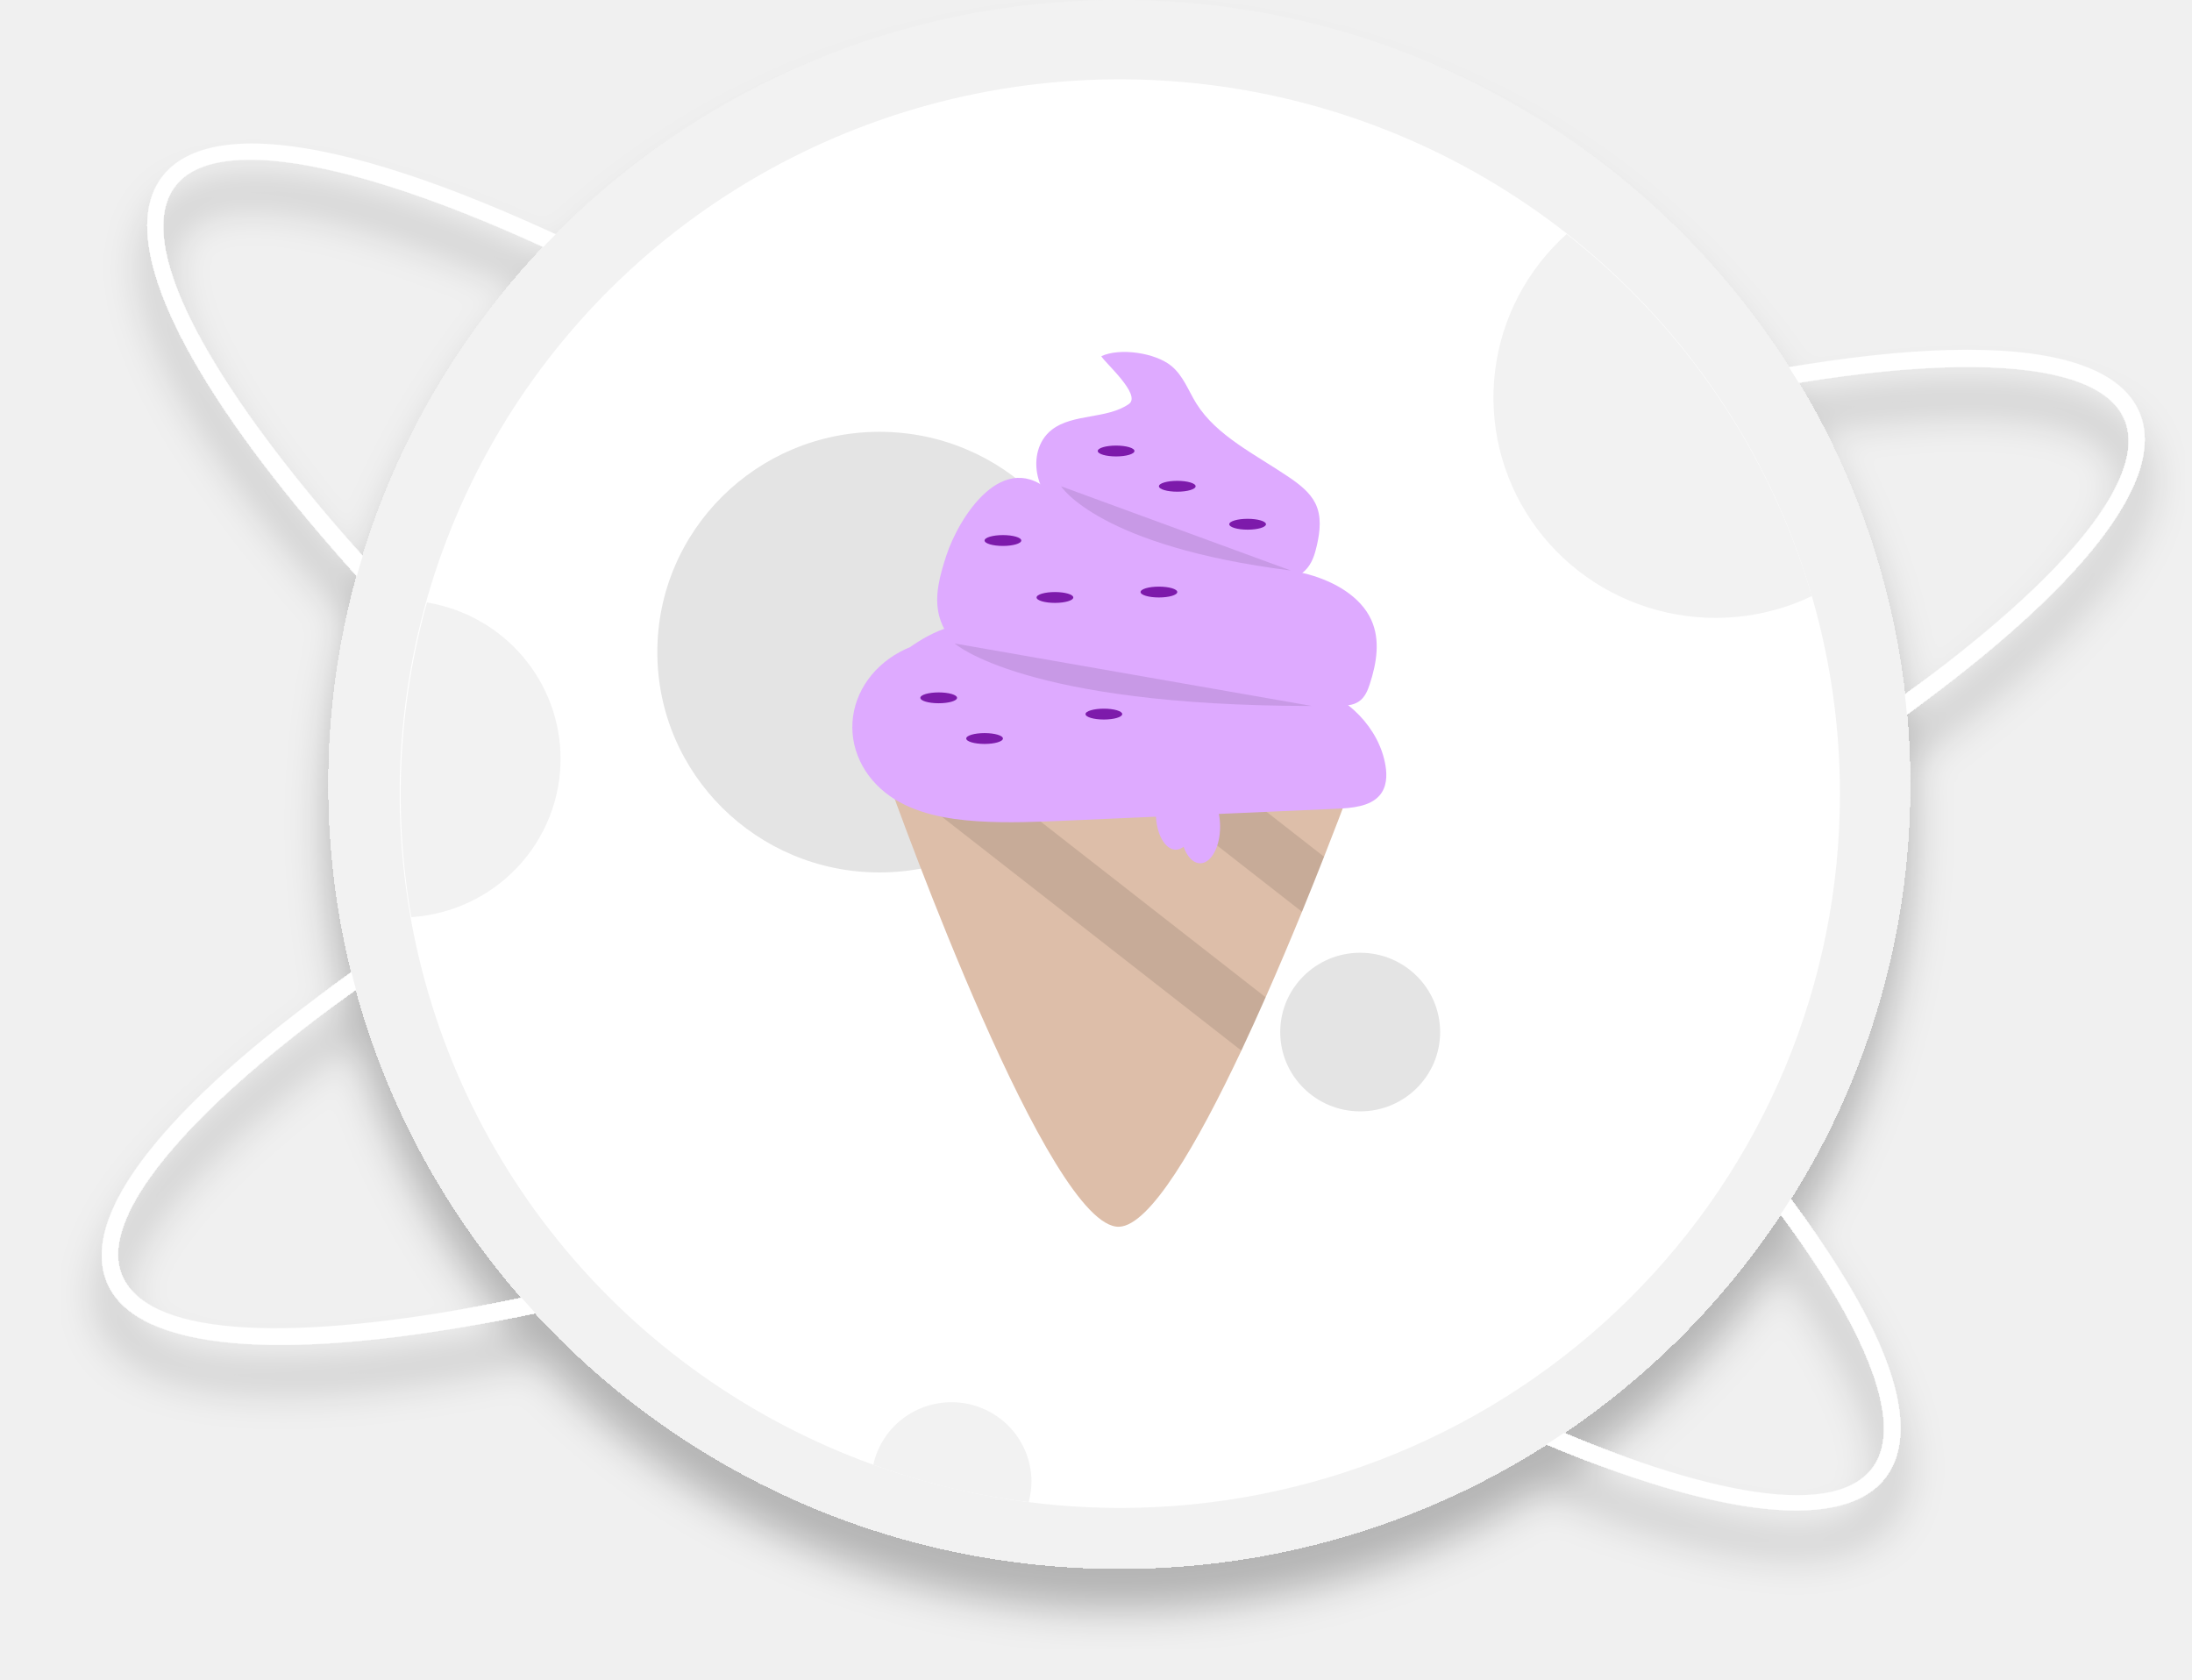
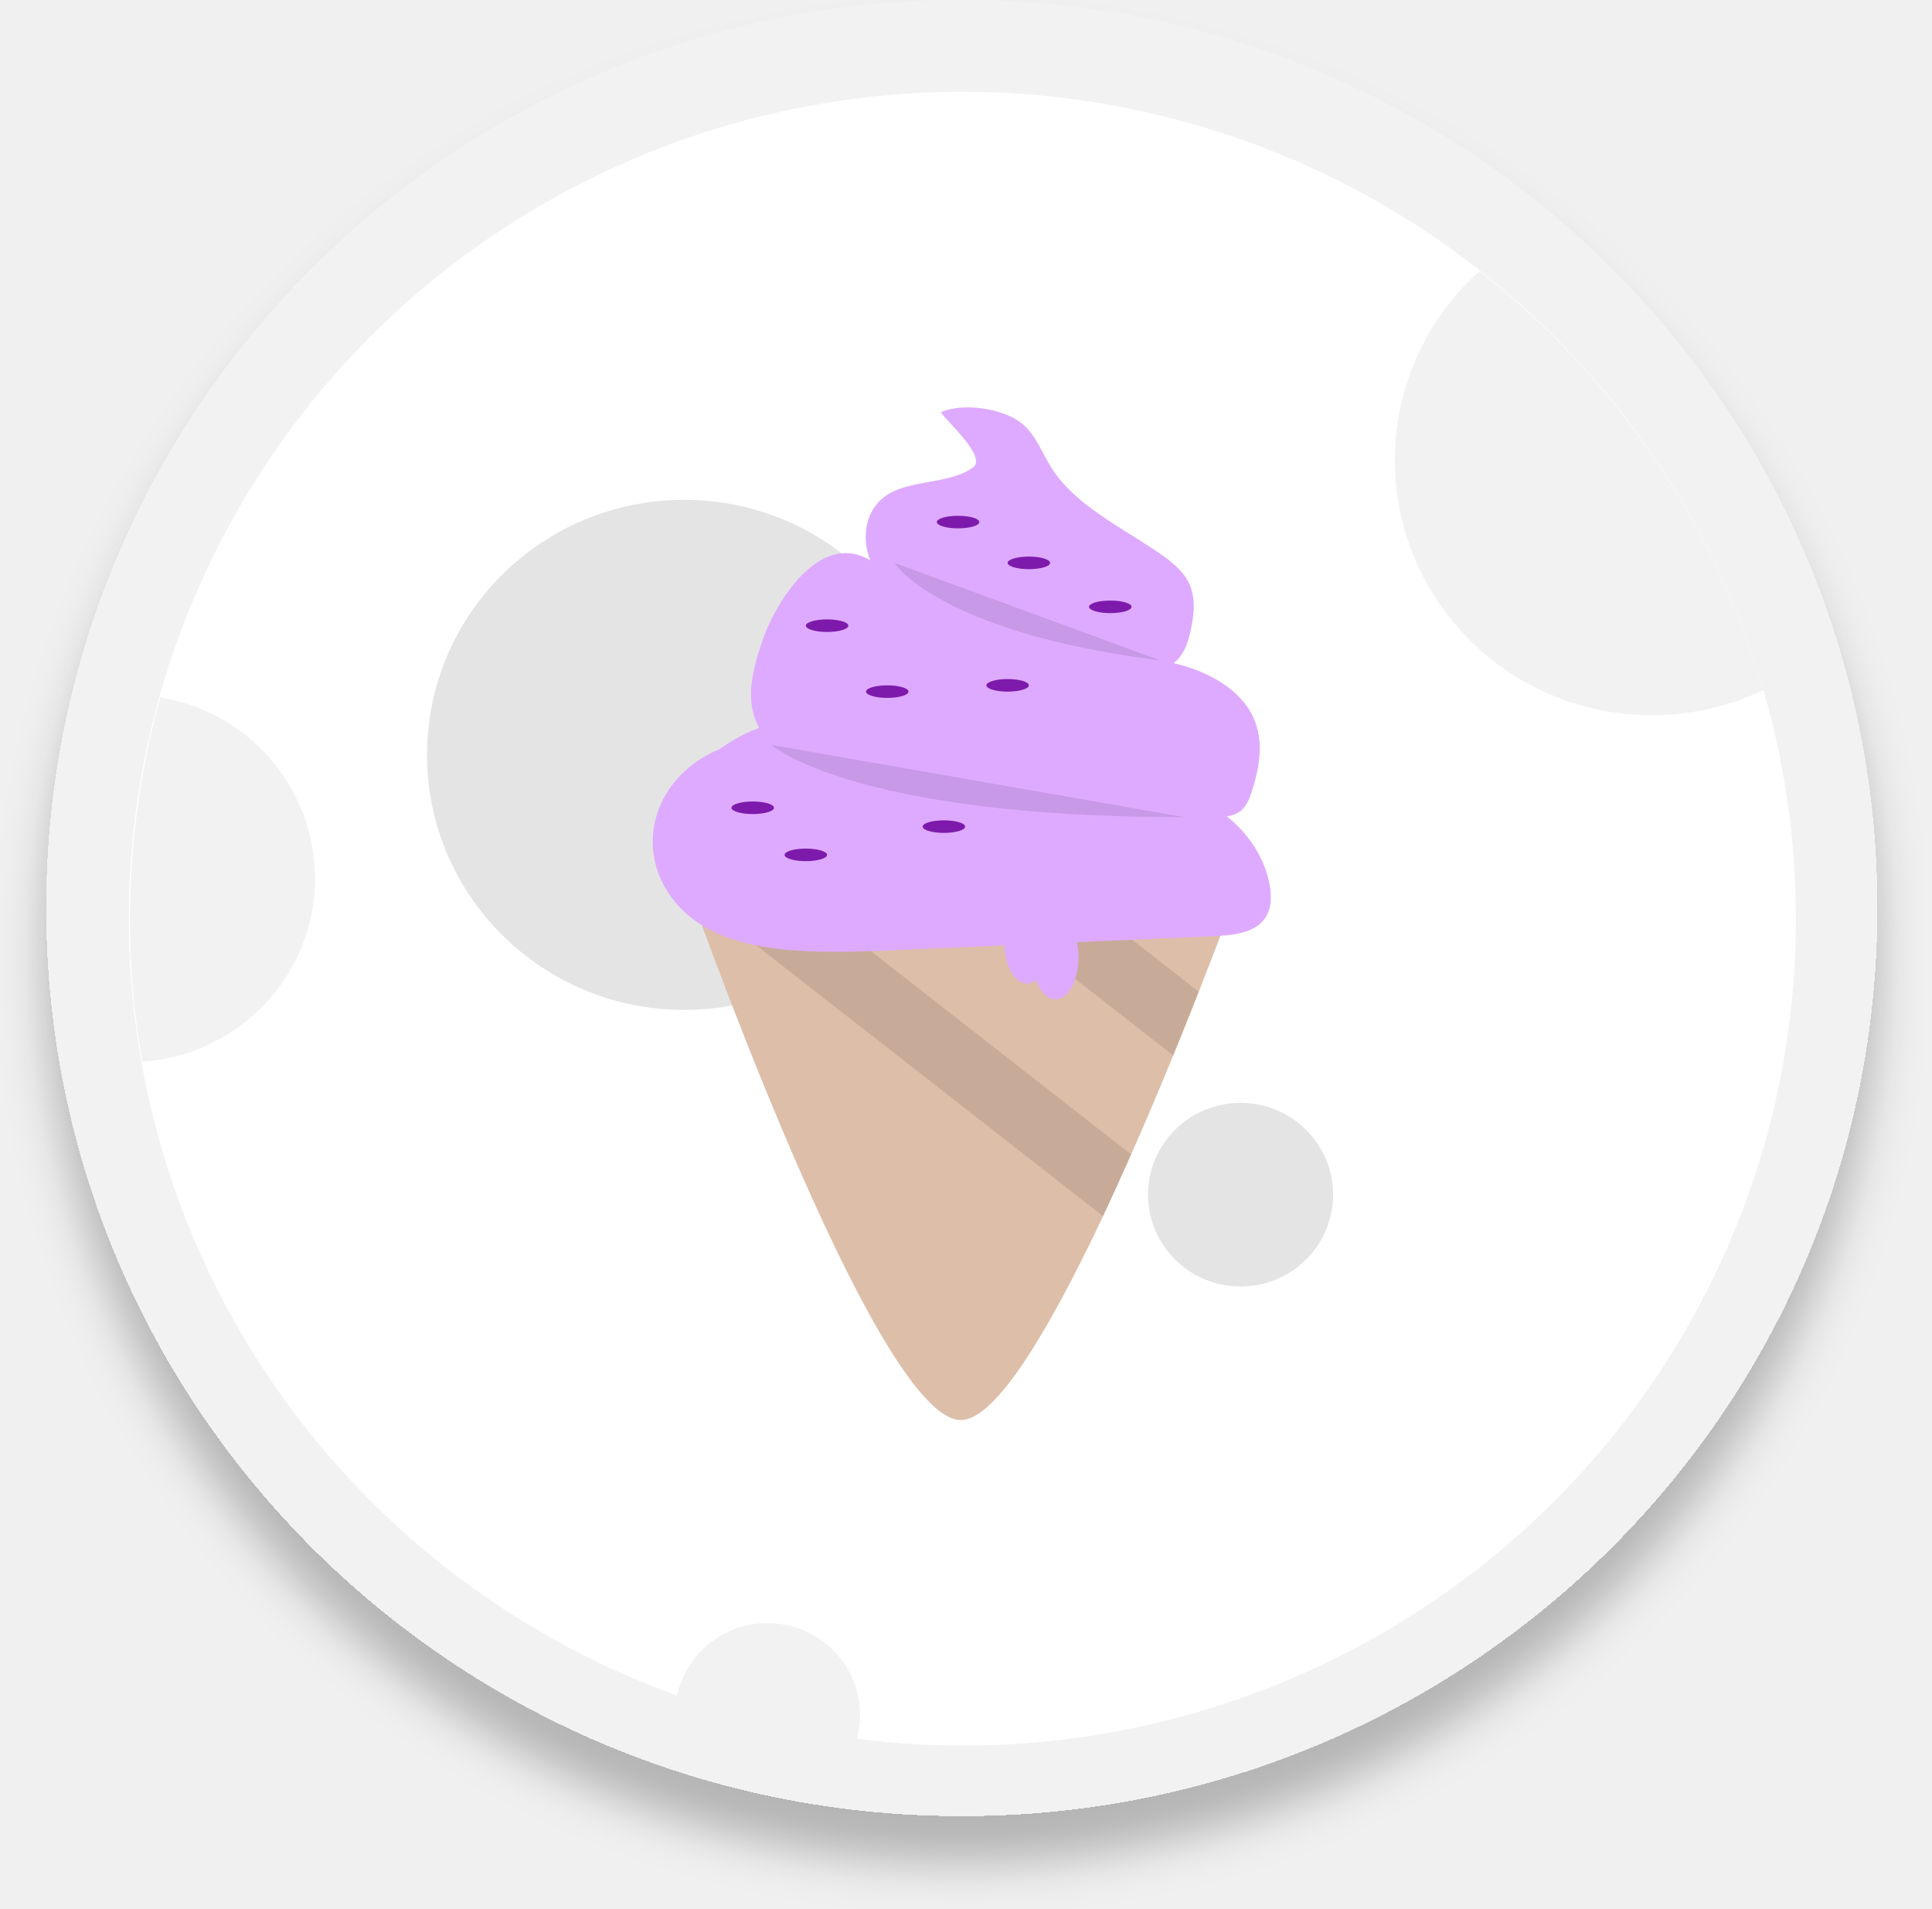
- <svg xmlns="http://www.w3.org/2000/svg" width="218" height="167" viewBox="0 0 218 167" fill="none">
-   <g filter="url(#filter0_d_66_3)">
-     <path d="M120.734 108.348C64.01 132.473 15.614 140.797 10.555 127.3C7.522 119.207 20.561 105.291 46.327 89.12C46.418 89.061 46.519 89.022 46.625 89.004C46.73 88.986 46.837 88.989 46.94 89.014C47.043 89.039 47.139 89.085 47.224 89.149C47.309 89.213 47.381 89.294 47.435 89.388C47.489 89.481 47.525 89.585 47.54 89.694C47.555 89.803 47.549 89.914 47.522 90.022C47.496 90.129 47.45 90.231 47.386 90.321C47.322 90.41 47.242 90.487 47.151 90.545L47.148 90.547L47.139 90.552C22.867 105.786 9.428 119.621 12.065 126.657C16.64 138.863 66.137 129.768 120.152 106.795C174.166 83.823 215.934 54.104 211.36 41.898C208.711 34.832 189.914 34.688 162.302 41.523C162.199 41.549 162.091 41.554 161.987 41.537C161.882 41.521 161.782 41.483 161.693 41.425C161.603 41.368 161.526 41.293 161.465 41.204C161.404 41.115 161.361 41.014 161.339 40.907C161.316 40.8 161.314 40.688 161.332 40.579C161.351 40.47 161.39 40.365 161.447 40.271C161.505 40.177 161.579 40.095 161.666 40.029C161.753 39.964 161.852 39.917 161.955 39.891L161.958 39.89L161.963 39.889C191.27 32.634 209.825 33.132 212.869 41.256C217.928 54.754 177.457 84.224 120.734 108.348Z" fill="white" />
-     <path d="M85.566 102.158C37.588 65.794 7.144 28.568 16.259 17.41C21.723 10.72 39.916 14.844 66.171 28.726C66.265 28.774 66.347 28.841 66.414 28.922C66.48 29.003 66.529 29.096 66.557 29.197C66.585 29.297 66.593 29.404 66.579 29.509C66.565 29.614 66.53 29.716 66.476 29.81C66.422 29.903 66.35 29.987 66.264 30.054C66.178 30.122 66.08 30.174 65.975 30.205C65.87 30.237 65.761 30.249 65.653 30.239C65.546 30.23 65.442 30.201 65.348 30.152L65.345 30.15L65.336 30.146C40.603 17.07 22.287 12.561 17.536 18.378C9.293 28.468 40.928 66.247 86.615 100.874C132.302 135.501 177.862 156.23 186.105 146.139C190.876 140.298 181.942 124.131 162.788 103.948C162.716 103.872 162.659 103.783 162.623 103.685C162.587 103.586 162.571 103.482 162.577 103.376C162.583 103.27 162.61 103.166 162.657 103.069C162.704 102.971 162.769 102.883 162.85 102.809C162.931 102.736 163.025 102.678 163.128 102.638C163.23 102.599 163.339 102.58 163.447 102.581C163.556 102.582 163.662 102.605 163.76 102.647C163.858 102.688 163.946 102.749 164.018 102.825L164.02 102.827L164.024 102.831C184.354 124.253 192.867 140.392 187.382 147.107C178.267 158.266 133.544 138.521 85.566 102.158Z" fill="white" />
-     <path d="M111.319 156C154.75 156 189.957 121.078 189.957 78C189.957 34.922 154.75 0 111.319 0C67.888 0 32.681 34.922 32.681 78C32.681 121.078 67.888 156 111.319 156Z" fill="#F2F2F2" />
-     <path d="M182.986 78.976C182.987 88.298 181.136 97.53 177.539 106.143C173.943 114.756 168.671 122.582 162.025 129.174C155.379 135.766 147.489 140.995 138.805 144.562C130.122 148.13 120.815 149.965 111.416 149.965C103.039 149.96 94.727 148.507 86.853 145.67C74.541 141.221 63.696 133.508 55.498 123.369C47.3 113.23 42.063 101.055 40.358 88.168C38.653 75.282 40.545 62.179 45.828 50.285C51.111 38.391 59.582 28.163 70.319 20.714C81.056 13.265 93.648 8.88 106.724 8.037C119.799 7.194 132.857 9.926 144.476 15.934C156.095 21.943 165.83 30.997 172.62 42.113C179.41 53.229 182.995 65.979 182.986 78.976Z" fill="white" />
-     <path d="M87.463 86.764C99.662 86.764 109.552 76.955 109.552 64.854C109.552 52.753 99.662 42.944 87.463 42.944C75.263 42.944 65.373 52.753 65.373 64.854C65.373 76.955 75.263 86.764 87.463 86.764Z" fill="#E4E4E4" />
-     <path d="M180.194 59.283C175.406 61.567 169.949 62.064 164.823 60.682C159.696 59.3 155.243 56.131 152.28 51.757C149.318 47.383 148.043 42.097 148.691 36.867C149.339 31.636 151.865 26.813 155.807 23.28C167.521 32.466 176.048 45.054 180.194 59.283Z" fill="#F2F2F2" />
-     <path d="M135.273 110.526C139.665 110.526 143.225 106.995 143.225 102.639C143.225 98.282 139.665 94.751 135.273 94.751C130.881 94.751 127.321 98.282 127.321 102.639C127.321 106.995 130.881 110.526 135.273 110.526Z" fill="#E4E4E4" />
-     <path d="M102.58 147.335C102.58 148.028 102.488 148.717 102.307 149.386C97.03 148.731 91.846 147.485 86.853 145.67C87.267 143.767 88.377 142.083 89.968 140.943C91.559 139.802 93.519 139.286 95.471 139.492C97.423 139.699 99.229 140.614 100.541 142.062C101.854 143.51 102.58 145.388 102.58 147.335Z" fill="#F2F2F2" />
-     <path d="M55.751 75.47C55.751 79.472 54.217 83.324 51.461 86.246C48.705 89.169 44.932 90.943 40.907 91.21C39.085 80.793 39.616 70.103 42.462 59.914C46.175 60.528 49.547 62.428 51.981 65.276C54.414 68.125 55.75 71.737 55.751 75.47Z" fill="#F2F2F2" />
-     <path d="M135.03 76.412C135.03 76.412 133.722 80.019 131.681 85.201C131.021 86.884 130.282 88.731 129.485 90.676C128.375 93.385 127.152 96.281 125.871 99.179C125.083 100.962 124.274 102.742 123.456 104.482C119.057 113.807 114.373 121.886 111.303 121.999C104.408 122.252 89.636 81.338 88.024 76.817C87.929 76.552 87.881 76.412 87.881 76.412H135.03Z" fill="#DDBEA9" />
-     <path opacity="0.1" d="M131.681 85.201C131.021 86.884 130.282 88.731 129.485 90.676L111.218 76.412H120.426L131.681 85.201Z" fill="black" />
-     <path opacity="0.1" d="M125.871 99.179C125.083 100.962 124.274 102.742 123.456 104.482L88.024 76.817C87.929 76.552 87.881 76.412 87.881 76.412H96.715L125.871 99.179Z" fill="black" />
-     <path d="M112.273 40.175C110.112 41.694 106.694 41.119 104.617 42.727C103.196 43.827 102.817 45.708 103.204 47.345C103.592 48.982 104.622 50.434 105.659 51.832C106.374 52.796 107.116 53.768 108.121 54.501C109.527 55.527 111.33 56.004 113.098 56.388C116.948 57.222 120.879 57.728 124.838 57.897C126.603 57.972 128.603 57.897 129.792 56.737C130.485 56.062 130.763 55.137 130.966 54.243C131.284 52.843 131.46 51.336 130.804 50.033C130.265 48.961 129.227 48.158 128.176 47.445C124.88 45.208 120.998 43.356 118.986 40.137C118.186 38.858 117.693 37.375 116.481 36.382C114.901 35.088 111.386 34.559 109.526 35.423C109.813 36.004 113.569 39.265 112.273 40.175Z" fill="#DEAAFF" />
-     <path d="M94.11 55.265C93.469 57.236 92.879 59.321 93.418 61.315C94.13 63.945 96.73 65.914 99.582 66.871C102.434 67.828 105.544 67.94 108.591 68.041L124.546 68.57C126.551 68.636 128.595 68.709 130.479 69.32C132.032 69.824 133.878 70.653 135.173 69.741C135.76 69.327 136.024 68.657 136.233 68.018C136.911 65.939 137.29 63.656 136.378 61.649C135.333 59.348 132.756 57.837 130.081 57.114C127.405 56.391 124.572 56.321 121.792 56.048C118.972 55.771 116.184 55.282 113.457 54.585C111.178 54.003 108.869 53.234 107.183 51.755C106.271 50.954 105.581 49.978 104.721 49.133C99.797 44.295 95.321 51.541 94.11 55.265Z" fill="#DEAAFF" />
-     <path d="M90.604 64.319C89.052 64.935 87.706 65.896 86.696 67.109C85.686 68.323 85.047 69.746 84.84 71.243C84.632 72.74 84.865 74.258 85.514 75.652C86.163 77.046 87.206 78.267 88.544 79.198C90.974 80.889 94.153 81.477 97.233 81.673C100.241 81.866 103.262 81.733 106.273 81.601L132.922 80.431C134.484 80.362 136.252 80.203 137.205 79.103C137.917 78.283 137.959 77.151 137.789 76.127C137.178 72.444 134.041 69.182 130.035 68.066C128.525 67.645 126.934 67.512 125.357 67.381L113.934 66.433C112.396 66.305 110.848 66.176 109.357 65.817C104.84 64.728 100.803 61.549 96.152 62.02C92.997 62.339 90.399 64.298 88.106 66.247" fill="#DEAAFF" />
-     <path opacity="0.1" d="M105.524 48.359C105.524 48.359 109.252 54.328 128.377 56.739L105.524 48.359Z" fill="black" />
-     <path opacity="0.1" d="M94.945 63.994C94.945 63.994 101.874 70.208 130.467 70.208L94.945 63.994Z" fill="black" />
-     <path d="M110.999 45.392C112.007 45.392 112.824 45.15 112.824 44.852C112.824 44.554 112.007 44.313 110.999 44.313C109.991 44.313 109.174 44.554 109.174 44.852C109.174 45.15 109.991 45.392 110.999 45.392Z" fill="#7D1AAB" />
-     <path d="M117.083 48.898C118.091 48.898 118.908 48.657 118.908 48.359C118.908 48.061 118.091 47.819 117.083 47.819C116.075 47.819 115.258 48.061 115.258 48.359C115.258 48.657 116.075 48.898 117.083 48.898Z" fill="#7D1AAB" />
-     <path d="M124.079 52.675C125.087 52.675 125.905 52.433 125.905 52.135C125.905 51.837 125.087 51.596 124.079 51.596C123.071 51.596 122.254 51.837 122.254 52.135C122.254 52.433 123.071 52.675 124.079 52.675Z" fill="#7D1AAB" />
-     <path d="M99.744 54.293C100.752 54.293 101.569 54.052 101.569 53.754C101.569 53.456 100.752 53.214 99.744 53.214C98.736 53.214 97.919 53.456 97.919 53.754C97.919 54.052 98.736 54.293 99.744 54.293Z" fill="#7D1AAB" />
-     <path d="M115.258 59.418C116.266 59.418 117.083 59.177 117.083 58.879C117.083 58.581 116.266 58.34 115.258 58.34C114.25 58.34 113.433 58.581 113.433 58.879C113.433 59.177 114.25 59.418 115.258 59.418Z" fill="#7D1AAB" />
-     <path d="M93.356 69.938C94.364 69.938 95.181 69.697 95.181 69.399C95.181 69.101 94.364 68.859 93.356 68.859C92.348 68.859 91.531 69.101 91.531 69.399C91.531 69.697 92.348 69.938 93.356 69.938Z" fill="#7D1AAB" />
-     <path d="M104.916 59.958C105.924 59.958 106.741 59.716 106.741 59.419C106.741 59.12 105.924 58.879 104.916 58.879C103.907 58.879 103.09 59.12 103.09 59.419C103.09 59.716 103.907 59.958 104.916 59.958Z" fill="#7D1AAB" />
-     <path d="M97.919 73.985C98.927 73.985 99.744 73.743 99.744 73.445C99.744 73.147 98.927 72.906 97.919 72.906C96.911 72.906 96.094 73.147 96.094 73.445C96.094 73.743 96.911 73.985 97.919 73.985Z" fill="#7D1AAB" />
-     <path d="M109.782 71.557C110.79 71.557 111.608 71.315 111.608 71.017C111.608 70.719 110.79 70.478 109.782 70.478C108.774 70.478 107.957 70.719 107.957 71.017C107.957 71.315 108.774 71.557 109.782 71.557Z" fill="#7D1AAB" />
-     <path d="M116.931 84.504C118.023 84.504 118.908 82.874 118.908 80.863C118.908 78.852 118.023 77.222 116.931 77.222C115.839 77.222 114.954 78.852 114.954 80.863C114.954 82.874 115.839 84.504 116.931 84.504Z" fill="#DEAAFF" />
-     <path d="M119.365 85.853C120.457 85.853 121.342 84.223 121.342 82.212C121.342 80.201 120.457 78.57 119.365 78.57C118.273 78.57 117.387 80.201 117.387 82.212C117.387 84.223 118.273 85.853 119.365 85.853Z" fill="#DEAAFF" />
+ <svg xmlns="http://www.w3.org/2000/svg" width="166" height="164" viewBox="0 0 166 164" fill="none">
+   <g filter="url(#filter0_d_66_59)">
+     <path d="M82.638 156C126.069 156 161.277 121.078 161.277 78C161.277 34.922 126.069 0 82.638 0C39.208 0 4 34.922 4 78C4 121.078 39.208 156 82.638 156Z" fill="#F2F2F2" />
+     <path d="M154.305 78.976C154.306 88.298 152.455 97.53 148.859 106.143C145.262 114.756 139.99 122.582 133.344 129.174C126.698 135.766 118.808 140.995 110.125 144.562C101.441 148.13 92.134 149.965 82.735 149.965C74.358 149.96 66.046 148.507 58.172 145.67C45.86 141.221 35.015 133.508 26.817 123.369C18.619 113.23 13.383 101.055 11.678 88.168C9.973 75.282 11.864 62.179 17.147 50.285C22.43 38.391 30.901 28.163 41.638 20.714C52.376 13.265 64.967 8.88 78.043 8.037C91.118 7.194 104.177 9.926 115.796 15.934C127.414 21.943 137.149 30.997 143.939 42.113C150.729 53.229 154.314 65.979 154.305 78.976Z" fill="white" />
+     <path d="M58.782 86.764C70.981 86.764 80.871 76.954 80.871 64.854C80.871 52.753 70.981 42.944 58.782 42.944C46.582 42.944 36.692 52.753 36.692 64.854C36.692 76.954 46.582 86.764 58.782 86.764Z" fill="#E4E4E4" />
+     <path d="M151.513 59.283C146.726 61.567 141.268 62.064 136.142 60.682C131.015 59.3 126.562 56.131 123.6 51.757C120.637 47.383 119.363 42.097 120.01 36.867C120.658 31.636 123.184 26.813 127.126 23.28C138.841 32.466 147.367 45.054 151.513 59.283Z" fill="#F2F2F2" />
+     <path d="M106.592 110.526C110.984 110.526 114.544 106.995 114.544 102.639C114.544 98.282 110.984 94.751 106.592 94.751C102.2 94.751 98.64 98.282 98.64 102.639C98.64 106.995 102.2 110.526 106.592 110.526Z" fill="#E4E4E4" />
+     <path d="M73.9 147.335C73.899 148.028 73.807 148.717 73.626 149.386C68.349 148.731 63.165 147.485 58.172 145.67C58.587 143.767 59.696 142.083 61.287 140.943C62.878 139.802 64.838 139.286 66.79 139.492C68.742 139.699 70.548 140.614 71.861 142.062C73.173 143.51 73.899 145.388 73.9 147.335Z" fill="#F2F2F2" />
+     <path d="M27.07 75.47C27.07 79.472 25.536 83.324 22.78 86.246C20.024 89.169 16.251 90.943 12.226 91.21C10.404 80.793 10.935 70.103 13.781 59.914C17.494 60.528 20.867 62.428 23.3 65.276C25.733 68.125 27.069 71.737 27.07 75.47Z" fill="#F2F2F2" />
+     <path d="M106.35 76.412C106.35 76.412 105.042 80.019 103 85.201C102.34 86.884 101.601 88.731 100.804 90.676C99.694 93.385 98.471 96.281 97.19 99.178C96.403 100.962 95.593 102.742 94.775 104.482C90.376 113.807 85.692 121.886 82.623 121.999C75.727 122.252 60.955 81.338 59.343 76.817C59.249 76.552 59.2 76.412 59.2 76.412H106.35Z" fill="#DDBEA9" />
+     <path opacity="0.1" d="M103 85.201C102.34 86.884 101.601 88.731 100.804 90.676L82.537 76.412H91.745L103 85.201Z" fill="black" />
+     <path opacity="0.1" d="M97.19 99.179C96.403 100.962 95.593 102.742 94.775 104.482L59.343 76.817C59.249 76.552 59.2 76.412 59.2 76.412H68.034L97.19 99.179Z" fill="black" />
+     <path d="M83.592 40.175C81.431 41.694 78.013 41.119 75.936 42.727C74.515 43.827 74.136 45.708 74.523 47.345C74.911 48.982 75.942 50.434 76.978 51.832C77.693 52.796 78.435 53.768 79.441 54.501C80.846 55.527 82.65 56.004 84.417 56.388C88.267 57.222 92.198 57.728 96.157 57.897C97.923 57.972 99.922 57.897 101.111 56.737C101.804 56.062 102.083 55.137 102.286 54.243C102.603 52.843 102.779 51.336 102.123 50.033C101.584 48.961 100.546 48.158 99.495 47.445C96.199 45.208 92.317 43.356 90.305 40.137C89.505 38.858 89.012 37.375 87.8 36.382C86.22 35.088 82.705 34.559 80.845 35.423C81.132 36.004 84.888 39.265 83.592 40.175Z" fill="#DEAAFF" />
+     <path d="M65.429 55.265C64.788 57.236 64.198 59.321 64.737 61.315C65.449 63.945 68.049 65.914 70.901 66.871C73.753 67.828 76.863 67.94 79.91 68.041L95.865 68.57C97.87 68.636 99.914 68.709 101.798 69.32C103.351 69.824 105.197 70.653 106.492 69.741C107.08 69.327 107.343 68.657 107.552 68.018C108.23 65.939 108.609 63.656 107.697 61.649C106.652 59.348 104.075 57.836 101.4 57.114C98.724 56.391 95.891 56.321 93.111 56.048C90.291 55.771 87.503 55.282 84.776 54.585C82.497 54.003 80.188 53.234 78.502 51.755C77.59 50.954 76.9 49.978 76.04 49.133C71.117 44.295 66.64 51.541 65.429 55.265Z" fill="#DEAAFF" />
+     <path d="M61.923 64.319C60.371 64.935 59.025 65.896 58.015 67.109C57.005 68.323 56.366 69.746 56.159 71.243C55.952 72.74 56.184 74.258 56.833 75.652C57.482 77.046 58.526 78.267 59.863 79.198C62.293 80.889 65.472 81.477 68.552 81.673C71.56 81.866 74.581 81.733 77.593 81.601L104.241 80.431C105.803 80.362 107.571 80.203 108.525 79.103C109.236 78.283 109.278 77.151 109.108 76.127C108.497 72.444 105.36 69.182 101.355 68.066C99.844 67.645 98.253 67.512 96.677 67.381L85.253 66.433C83.715 66.305 82.167 66.176 80.676 65.817C76.159 64.728 72.122 61.549 67.471 62.02C64.316 62.339 61.718 64.298 59.426 66.247" fill="#DEAAFF" />
+     <path opacity="0.1" d="M76.843 48.359C76.843 48.359 80.572 54.328 99.696 56.739L76.843 48.359Z" fill="black" />
+     <path opacity="0.1" d="M66.264 63.994C66.264 63.994 73.193 70.208 101.787 70.208L66.264 63.994Z" fill="black" />
+     <path d="M82.319 45.392C83.326 45.392 84.144 45.15 84.144 44.852C84.144 44.554 83.326 44.313 82.319 44.313C81.31 44.313 80.493 44.554 80.493 44.852C80.493 45.15 81.31 45.392 82.319 45.392Z" fill="#7D1AAB" />
+     <path d="M88.402 48.898C89.41 48.898 90.227 48.657 90.227 48.359C90.227 48.061 89.41 47.819 88.402 47.819C87.394 47.819 86.577 48.061 86.577 48.359C86.577 48.657 87.394 48.898 88.402 48.898Z" fill="#7D1AAB" />
+     <path d="M95.399 52.675C96.407 52.675 97.224 52.433 97.224 52.135C97.224 51.837 96.407 51.596 95.399 51.596C94.391 51.596 93.573 51.837 93.573 52.135C93.573 52.433 94.391 52.675 95.399 52.675Z" fill="#7D1AAB" />
+     <path d="M71.063 54.293C72.071 54.293 72.888 54.052 72.888 53.754C72.888 53.456 72.071 53.214 71.063 53.214C70.055 53.214 69.238 53.456 69.238 53.754C69.238 54.052 70.055 54.293 71.063 54.293Z" fill="#7D1AAB" />
+     <path d="M86.577 59.419C87.585 59.419 88.402 59.177 88.402 58.879C88.402 58.581 87.585 58.34 86.577 58.34C85.569 58.34 84.752 58.581 84.752 58.879C84.752 59.177 85.569 59.419 86.577 59.419Z" fill="#7D1AAB" />
+     <path d="M64.675 69.938C65.683 69.938 66.5 69.697 66.5 69.399C66.5 69.101 65.683 68.859 64.675 68.859C63.667 68.859 62.85 69.101 62.85 69.399C62.85 69.697 63.667 69.938 64.675 69.938Z" fill="#7D1AAB" />
+     <path d="M76.235 59.958C77.243 59.958 78.06 59.716 78.06 59.419C78.06 59.12 77.243 58.879 76.235 58.879C75.227 58.879 74.409 59.12 74.409 59.419C74.409 59.716 75.227 59.958 76.235 59.958Z" fill="#7D1AAB" />
+     <path d="M69.238 73.985C70.246 73.985 71.063 73.743 71.063 73.445C71.063 73.147 70.246 72.906 69.238 72.906C68.23 72.906 67.413 73.147 67.413 73.445C67.413 73.743 68.23 73.985 69.238 73.985Z" fill="#7D1AAB" />
+     <path d="M81.102 71.557C82.11 71.557 82.927 71.315 82.927 71.017C82.927 70.719 82.11 70.478 81.102 70.478C80.094 70.478 79.276 70.719 79.276 71.017C79.276 71.315 80.094 71.557 81.102 71.557Z" fill="#7D1AAB" />
+     <path d="M88.25 84.504C89.342 84.504 90.227 82.874 90.227 80.863C90.227 78.852 89.342 77.222 88.25 77.222C87.158 77.222 86.273 78.852 86.273 80.863C86.273 82.874 87.158 84.504 88.25 84.504Z" fill="#DEAAFF" />
+     <path d="M90.684 85.853C91.776 85.853 92.661 84.223 92.661 82.212C92.661 80.201 91.776 78.57 90.684 78.57C89.592 78.57 88.706 80.201 88.706 82.212C88.706 84.223 89.592 85.853 90.684 85.853Z" fill="#DEAAFF" />
  </g>
  <defs>
-     <filter id="filter0_d_66_3" x="6.123" y="0" width="211.173" height="164" filterUnits="userSpaceOnUse" color-interpolation-filters="sRGB">
+     <filter id="filter0_d_66_59" x="0" y="0" width="165.277" height="164" filterUnits="userSpaceOnUse" color-interpolation-filters="sRGB">
      <feFlood flood-opacity="0" result="BackgroundImageFix" />
      <feColorMatrix in="SourceAlpha" type="matrix" values="0 0 0 0 0 0 0 0 0 0 0 0 0 0 0 0 0 0 127 0" result="hardAlpha" />
      <feOffset dy="4" />
      <feGaussianBlur stdDeviation="2" />
      <feComposite in2="hardAlpha" operator="out" />
      <feColorMatrix type="matrix" values="0 0 0 0 0 0 0 0 0 0 0 0 0 0 0 0 0 0 0.25 0" />
-       <feBlend mode="normal" in2="BackgroundImageFix" result="effect1_dropShadow_66_3" />
-       <feBlend mode="normal" in="SourceGraphic" in2="effect1_dropShadow_66_3" result="shape" />
+       <feBlend mode="normal" in2="BackgroundImageFix" result="effect1_dropShadow_66_59" />
+       <feBlend mode="normal" in="SourceGraphic" in2="effect1_dropShadow_66_59" result="shape" />
    </filter>
  </defs>
</svg>
